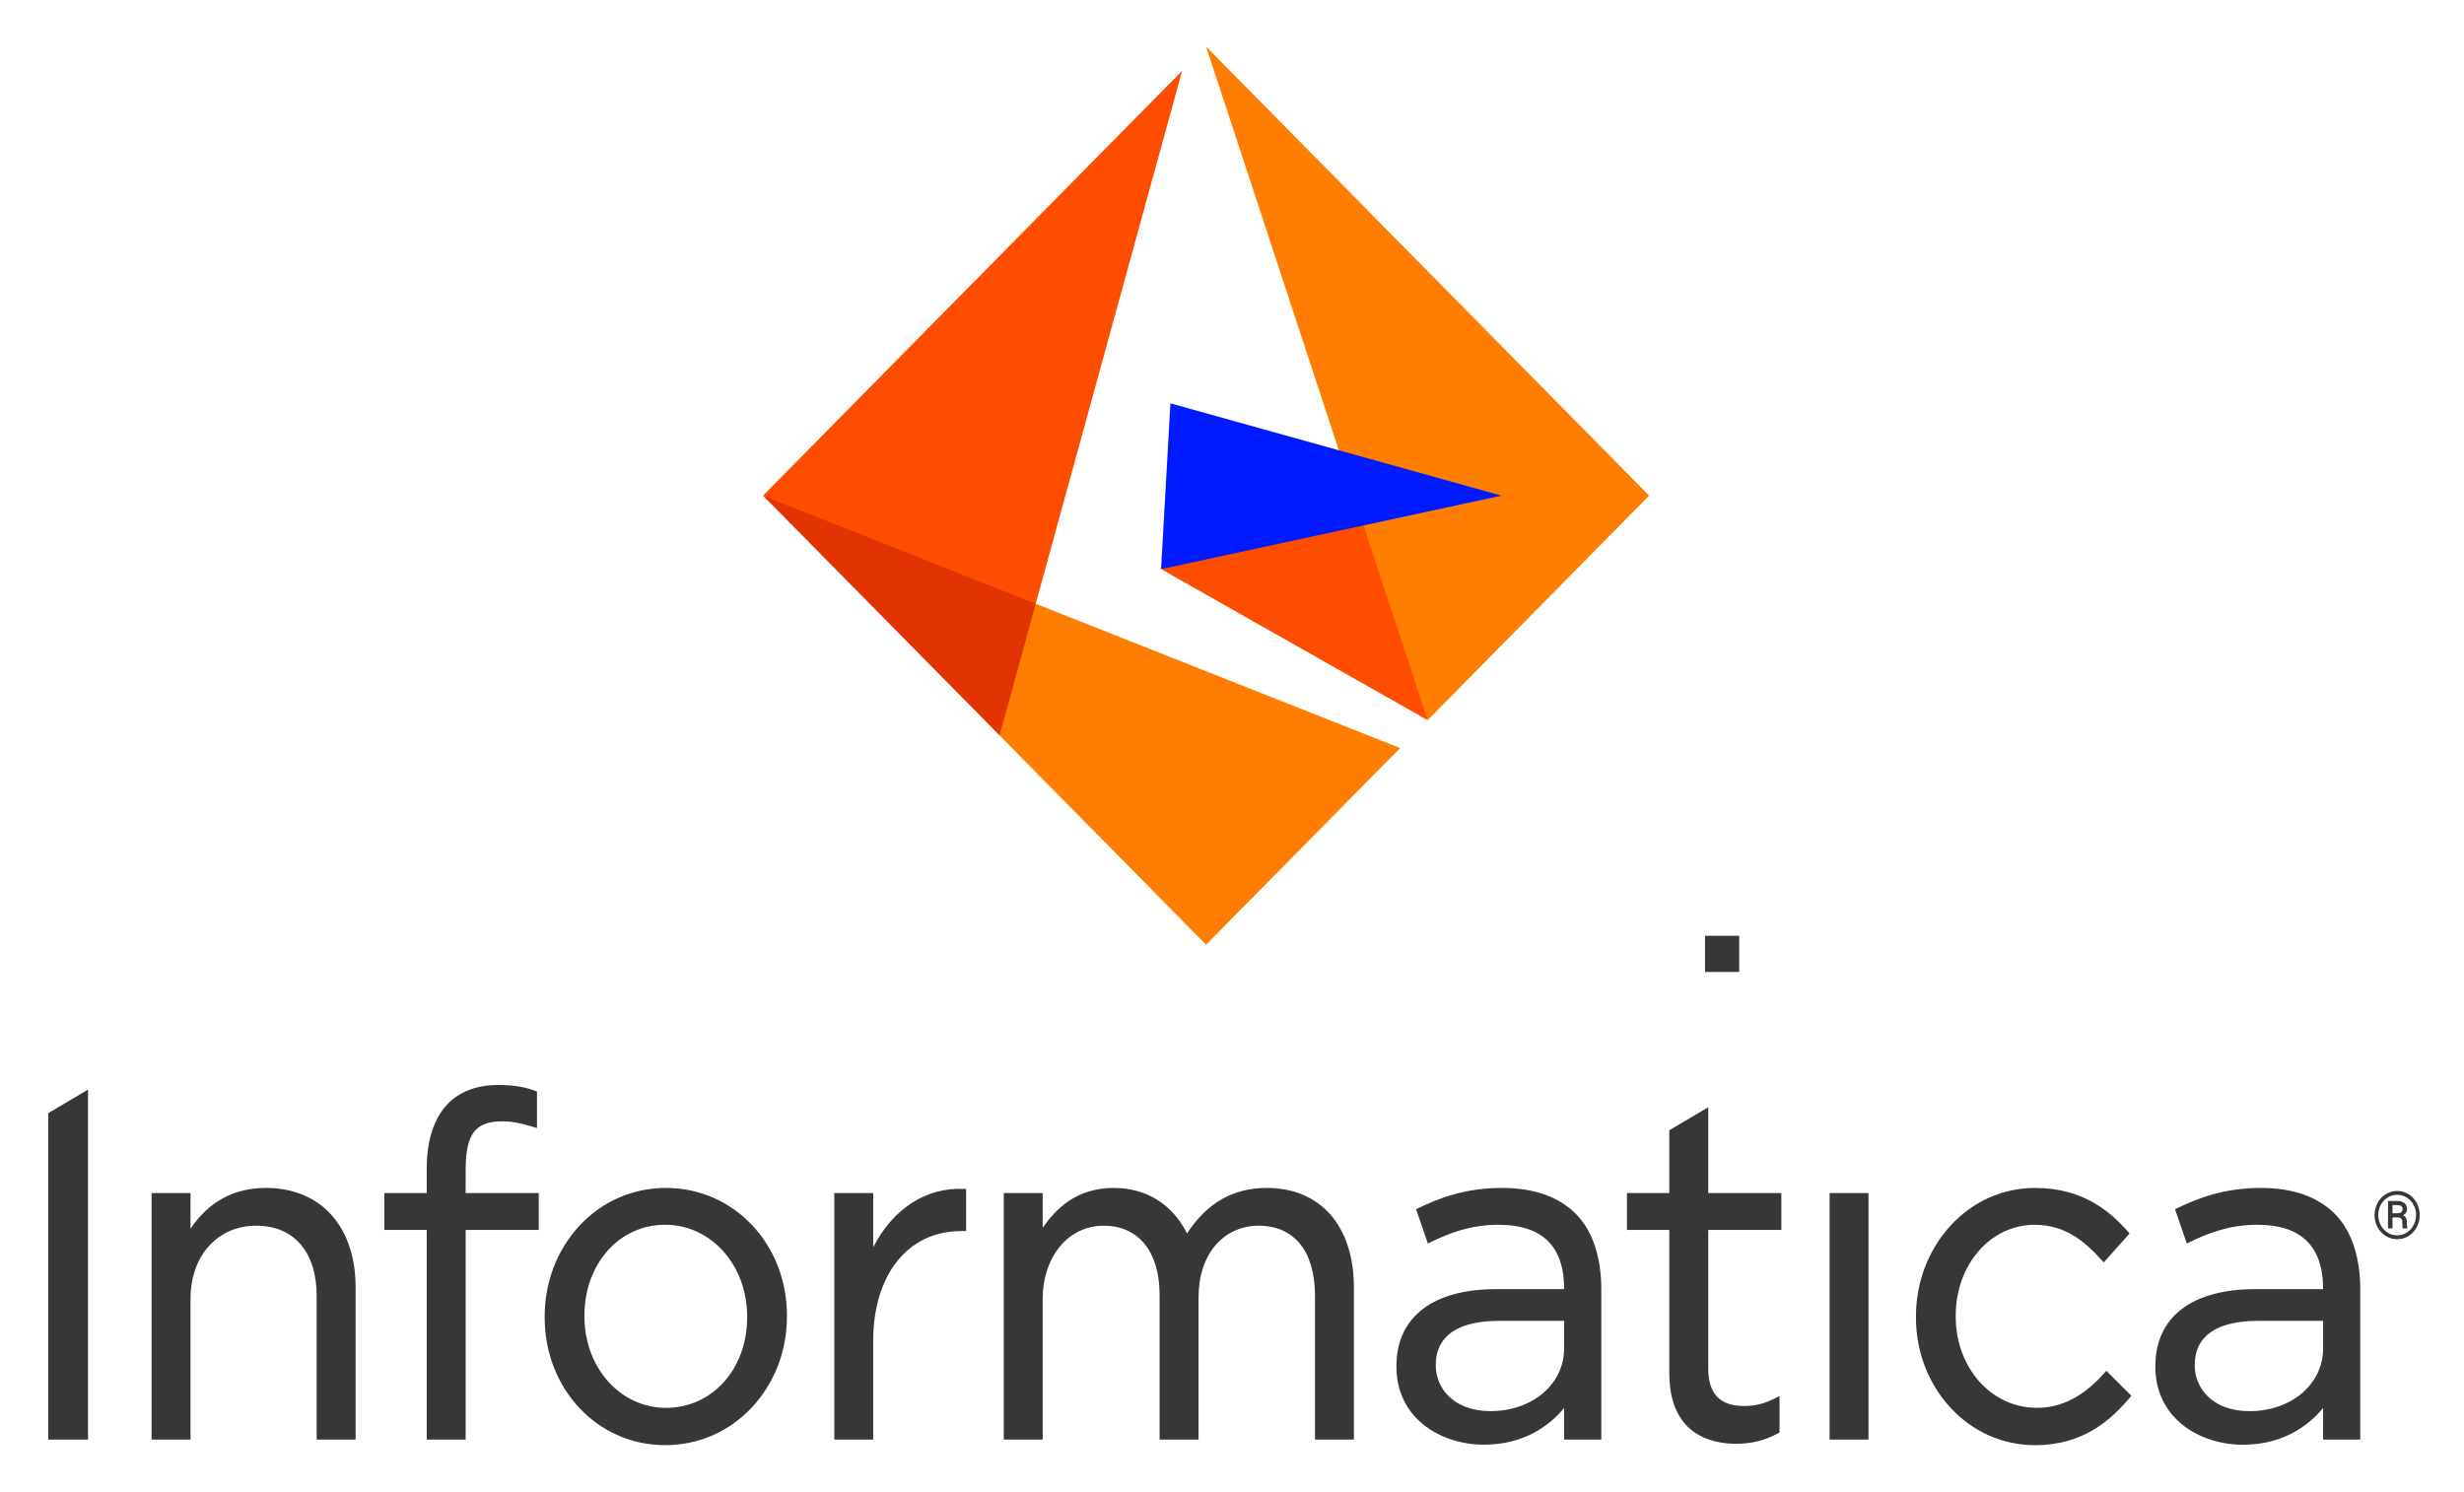
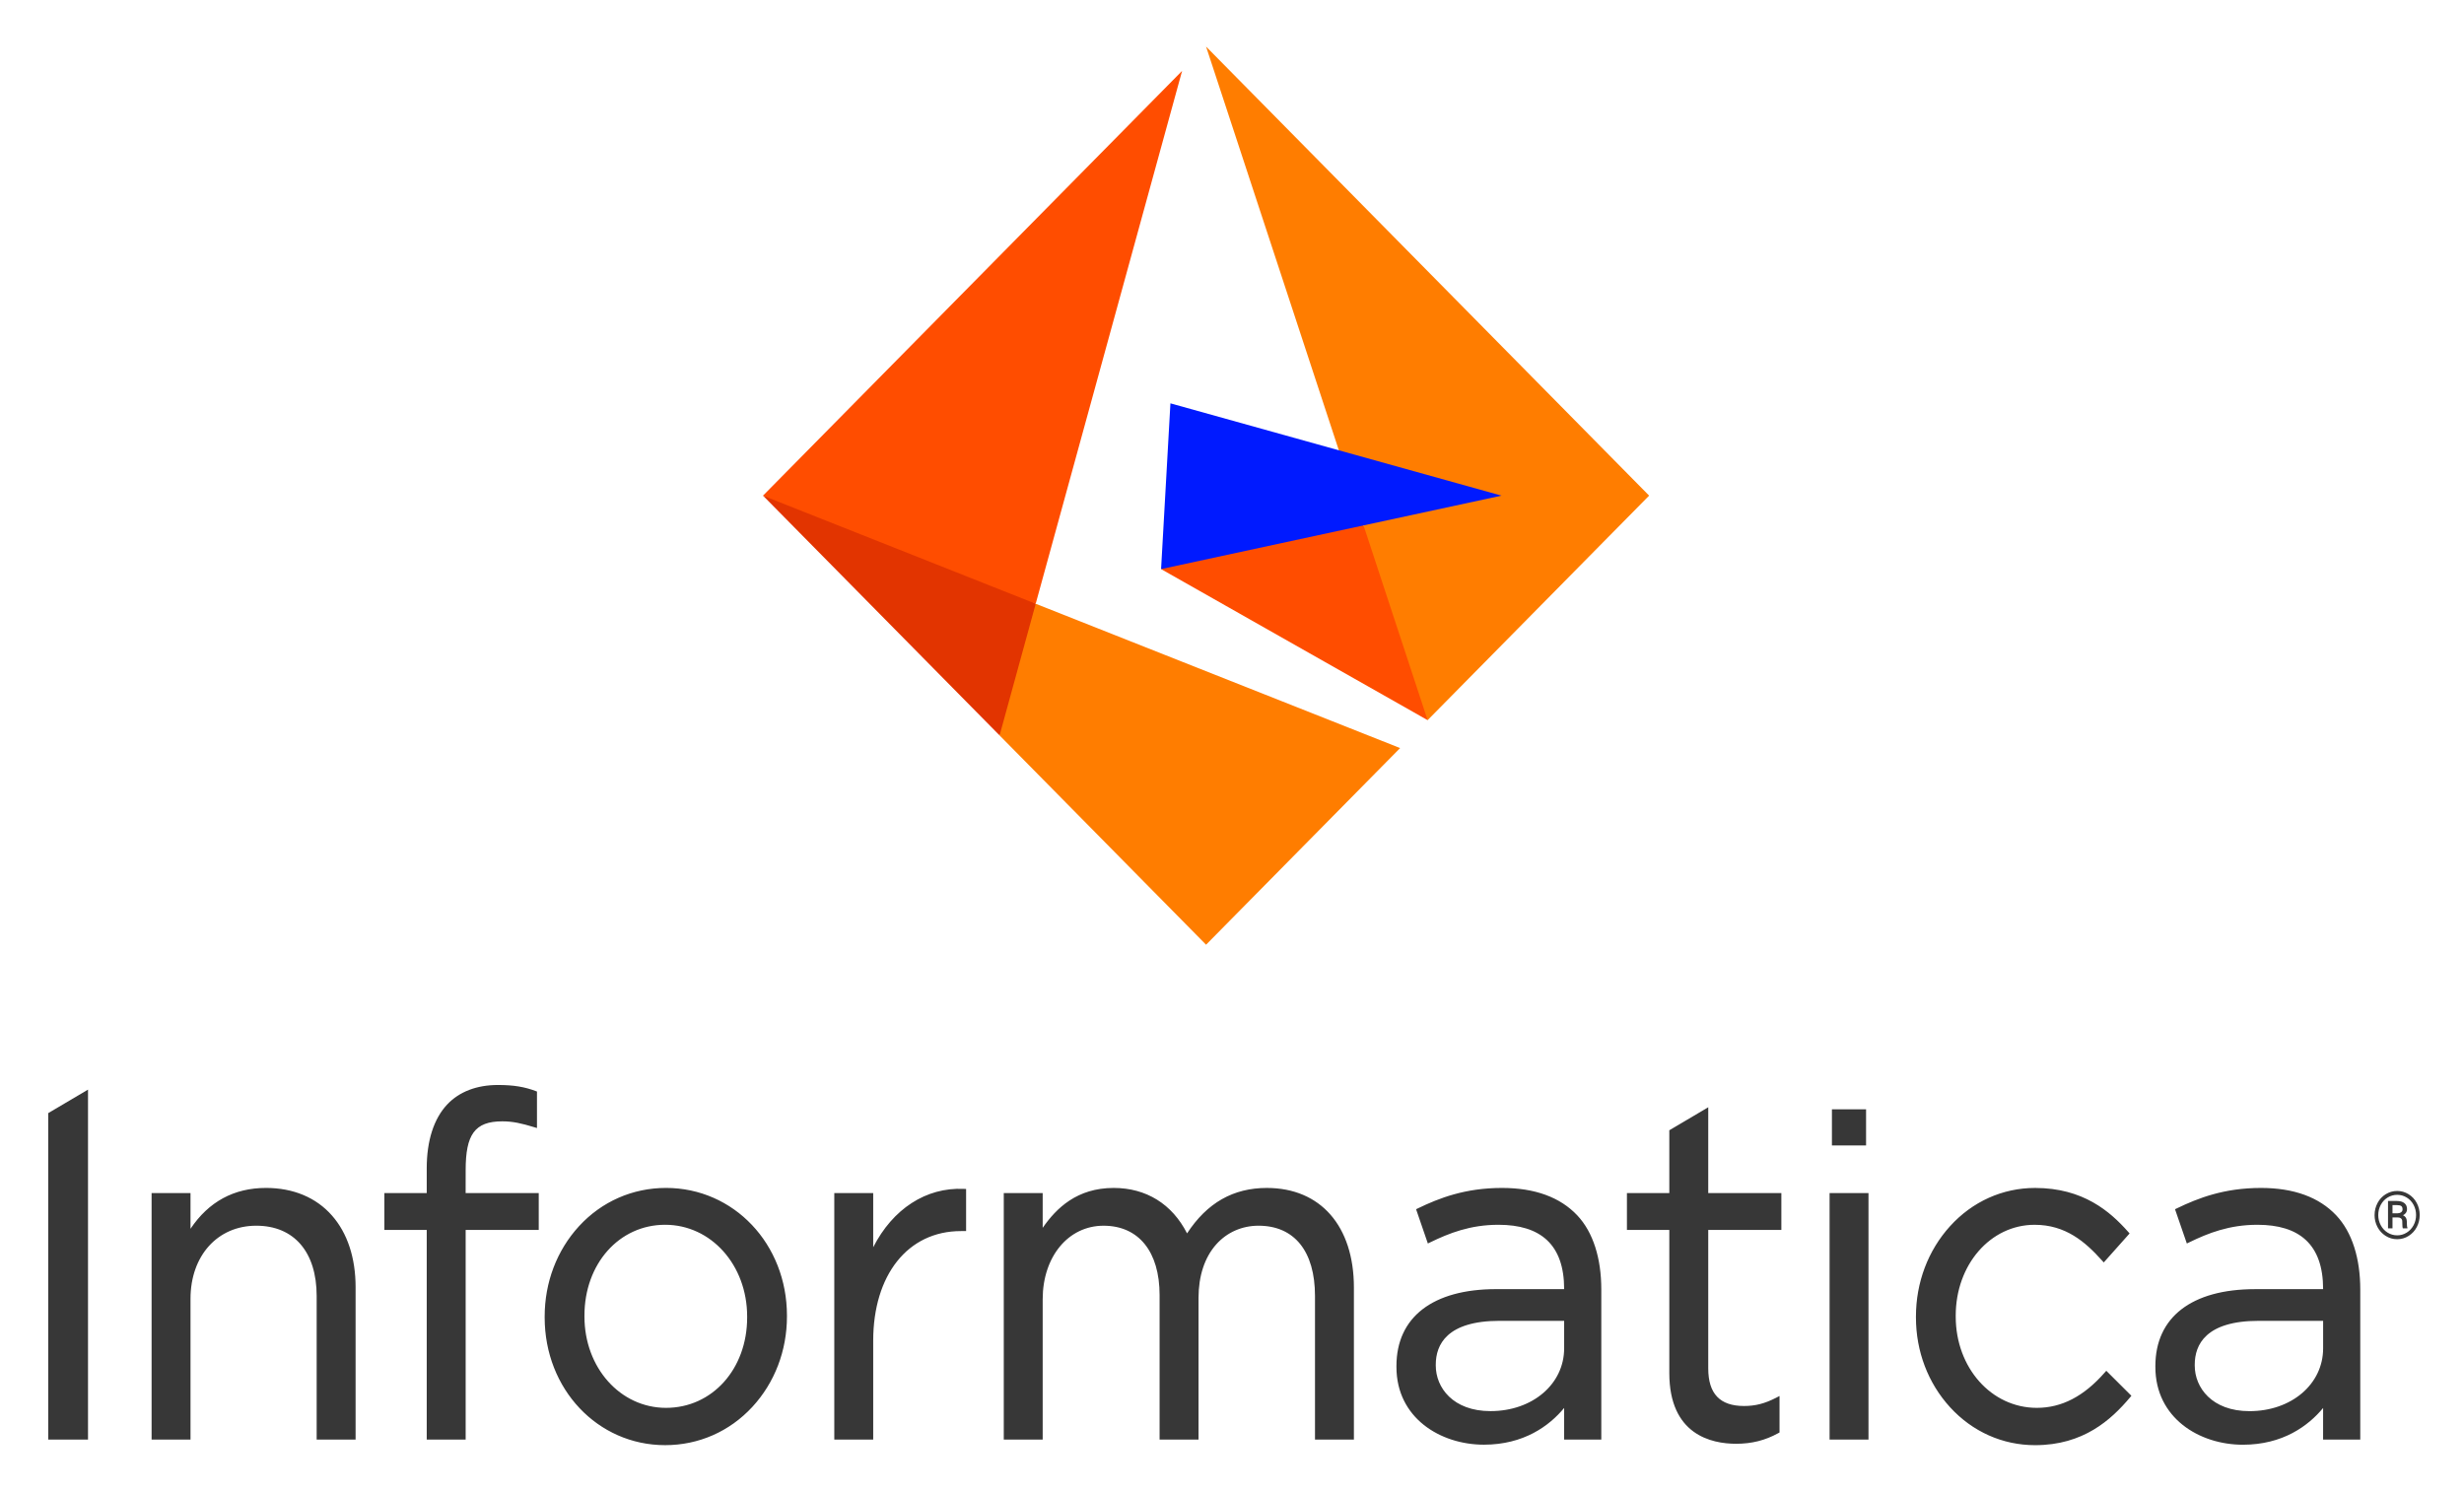
<svg xmlns="http://www.w3.org/2000/svg" role="img" viewBox="43.25 -2.75 221.00 133.75">
  <g fill="none" fill-rule="evenodd">
    <path fill="#ff4d00" d="M172.186 51.547l-6.637-7.166-9.795-1.639-8.365 5.557 23.906 13.551z" />
    <path fill="#ff7d00" d="M191.163 41.709L151.424 1.428l19.87 60.422z" />
    <path fill="#001aff" d="M177.924 41.71l-29.697-8.279-.838 14.869z" />
    <path fill="#e23400" d="M136.145 51.408l-9.737-6.405-14.722-3.292 21.217 21.507 3.952-5.365z" />
    <path fill="#ff4d00" d="M149.275 3.609l-37.59 38.102 24.458 9.697z" />
    <path fill="#ff7d00" d="M168.828 64.354l-32.683-12.945-3.241 11.81 18.52 18.775z" />
-     <path fill="#373737" d="M47.574 97.102l3.57-2.109v31.39h-3.57zM196.18 82.031v-.839h3.063v3.241h-3.063z" />
+     <path fill="#373737" d="M47.574 97.102l3.57-2.109v31.39h-3.57zm159.984.498v-.839h3.063v3.241h-3.063z" />
    <path d="M67.1 103.812c-2.863 0-5.135 1.232-6.763 3.664v-3.203h-3.49v22.11h3.49v-12.626c0-3.861 2.424-6.557 5.895-6.557 3.394 0 5.42 2.358 5.42 6.305v12.878h3.492v-13.673c0-2.624-.731-4.843-2.116-6.419-1.424-1.623-3.474-2.48-5.927-2.48m43.162 11.536v.085c0 4.622-3.129 8.107-7.276 8.107-4.102 0-7.317-3.598-7.317-8.192v-.083c0-4.646 3.112-8.148 7.238-8.148 4.123 0 7.355 3.616 7.355 8.231m-7.276-11.536c-2.999 0-5.771 1.219-7.805 3.434-1.986 2.163-3.08 5.039-3.08 8.102v.085c0 6.422 4.747 11.453 10.806 11.453 2.999 0 5.779-1.219 7.823-3.434 2.001-2.166 3.102-5.044 3.102-8.104v-.083c0-6.422-4.766-11.453-10.847-11.453m18.583 5.318v-4.857h-3.49v22.11h3.49v-8.856c0-5.892 3.089-9.844 7.87-9.844h.462v-3.776l-.216-.01c-3.379-.148-6.355 1.792-8.115 5.234m35.308-5.318c-3.019 0-5.364 1.334-7.158 4.077-1.34-2.632-3.663-4.077-6.581-4.077-3.28 0-5.133 1.797-6.369 3.58v-3.118h-3.49v22.11h3.49v-12.584c0-3.824 2.297-6.599 5.46-6.599 3.147 0 5.026 2.325 5.026 6.222v12.961h3.492v-12.711c0-1.971.55-3.632 1.589-4.799.962-1.079 2.308-1.674 3.791-1.674 3.221 0 5.066 2.299 5.066 6.305v12.878h3.49V112.752c0-5.514-2.991-8.939-7.805-8.939m46.144 3.765v-3.304H196.465v-7.698l-3.492 2.064v5.634h-3.801v3.304h3.801v12.839c0 5.519 3.753 6.344 5.989 6.344 1.403 0 2.603-.302 3.78-.949l.117-.065v-3.271l-.325.167c-1.015.517-1.844.73-2.86.73-2.161 0-3.209-1.103-3.209-3.373v-12.421zm28.986 12.813c-1.861 2.119-3.847 3.148-6.071 3.148-4.08 0-7.276-3.596-7.276-8.19v-.083c0-4.569 3.11-8.148 7.079-8.148 2.78 0 4.542 1.532 6.032 3.192l.168.185 2.315-2.6-.136-.154c-1.622-1.828-4.037-3.928-8.339-3.928-2.914 0-5.625 1.219-7.632 3.435-1.97 2.173-3.055 5.049-3.055 8.101v.085c0 3.031 1.085 5.887 3.055 8.044 2.007 2.199 4.718 3.409 7.632 3.409 4.338 0 6.823-2.281 8.501-4.269l.136-.161-2.252-2.244zm-48.468-4.658v2.463c0 3.213-2.839 5.636-6.605 5.636-3.373 0-4.909-2.117-4.909-4.085v-.085c0-1.792.996-3.929 5.737-3.929zm-5.579-11.921c-3.306 0-5.656.921-7.52 1.823l-.181.088 1.056 3.073.228-.111c1.677-.814 3.575-1.568 6.101-1.568 3.751 0 5.895 1.742 5.895 5.772h-6.092c-5.689 0-8.95 2.514-8.95 6.9v.083c0 4.576 3.945 6.971 7.844 6.971 3.578 0 5.867-1.687 7.198-3.294l-.002 2.834h3.334v-13.463c0-2.785-.726-5.133-2.156-6.649-1.537-1.631-3.811-2.459-6.755-2.459zm-92.946-1.599c0-3.182.806-4.375 3.285-4.375.957 0 1.725.18 2.895.535l.216.065v-3.274l-.072-.028c-1.04-.397-2.034-.559-3.434-.559-1.895 0-3.466.603-4.543 1.745-1.202 1.276-1.839 3.253-1.839 5.723v2.228h-3.799v3.304h3.799v18.806h3.492v-18.806h6.555v-3.304H85.013zm122.332 4.412v-2.351h3.49v22.11h-3.49zm44.267 9.11v2.463c0 3.214-2.839 5.637-6.606 5.637-3.373 0-4.909-2.119-4.909-4.087v-.085c0-1.792.996-3.929 5.737-3.929zm-5.579-11.923c-3.307 0-5.657.921-7.522 1.823l-.183.088 1.06 3.073.226-.109c1.677-.816 3.576-1.57 6.101-1.57 3.753 0 5.896 1.744 5.896 5.774h-6.093c-5.689 0-8.952 2.514-8.952 6.9v.083c0 4.578 3.947 6.973 7.847 6.973 3.578 0 5.866-1.687 7.198-3.296l-.002 2.836h3.334v-13.465c0-2.785-.726-5.135-2.156-6.651-1.537-1.631-3.811-2.459-6.755-2.459zm11.801 2.278h.446c.136-.003.247-.037.33-.101.085-.063.125-.146.125-.25 0-.141-.035-.24-.111-.299-.074-.059-.207-.088-.396-.088h-.394zm0 .37v.977h-.402v-2.455h.787c.292 0 .518.063.678.19.16.127.24.309.24.551 0 .237-.12.418-.364.543.231.098.348.294.351.592v.175c0 .166.016.286.048.359v.045h-.414c-.027-.068-.04-.193-.04-.37 0-.179-.003-.284-.01-.317-.03-.185-.154-.283-.374-.289zm-1.278-.219c0 .332.075.639.228.921.152.281.359.504.62.663.263.161.545.239.85.239.306 0 .59-.08.853-.244.263-.163.468-.384.617-.663.149-.28.224-.585.224-.916 0-.328-.075-.632-.224-.912-.149-.278-.354-.497-.617-.658-.263-.161-.547-.24-.853-.24-.305 0-.588.078-.851.237-.261.159-.47.379-.62.66-.151.283-.226.587-.226.913zm-.329.002c0-.39.09-.751.268-1.084.176-.333.423-.596.737-.788.316-.192.656-.288 1.021-.288.365 0 .704.096 1.018.288.314.192.559.455.737.788.178.333.266.694.266 1.084 0 .38-.085.736-.257 1.068-.17.332-.414.598-.728.799-.316.202-.66.302-1.037.302-.375 0-.72-.099-1.034-.299-.316-.2-.559-.466-.733-.798s-.26-.687-.26-1.073z" fill="#373737" />
  </g>
</svg>
